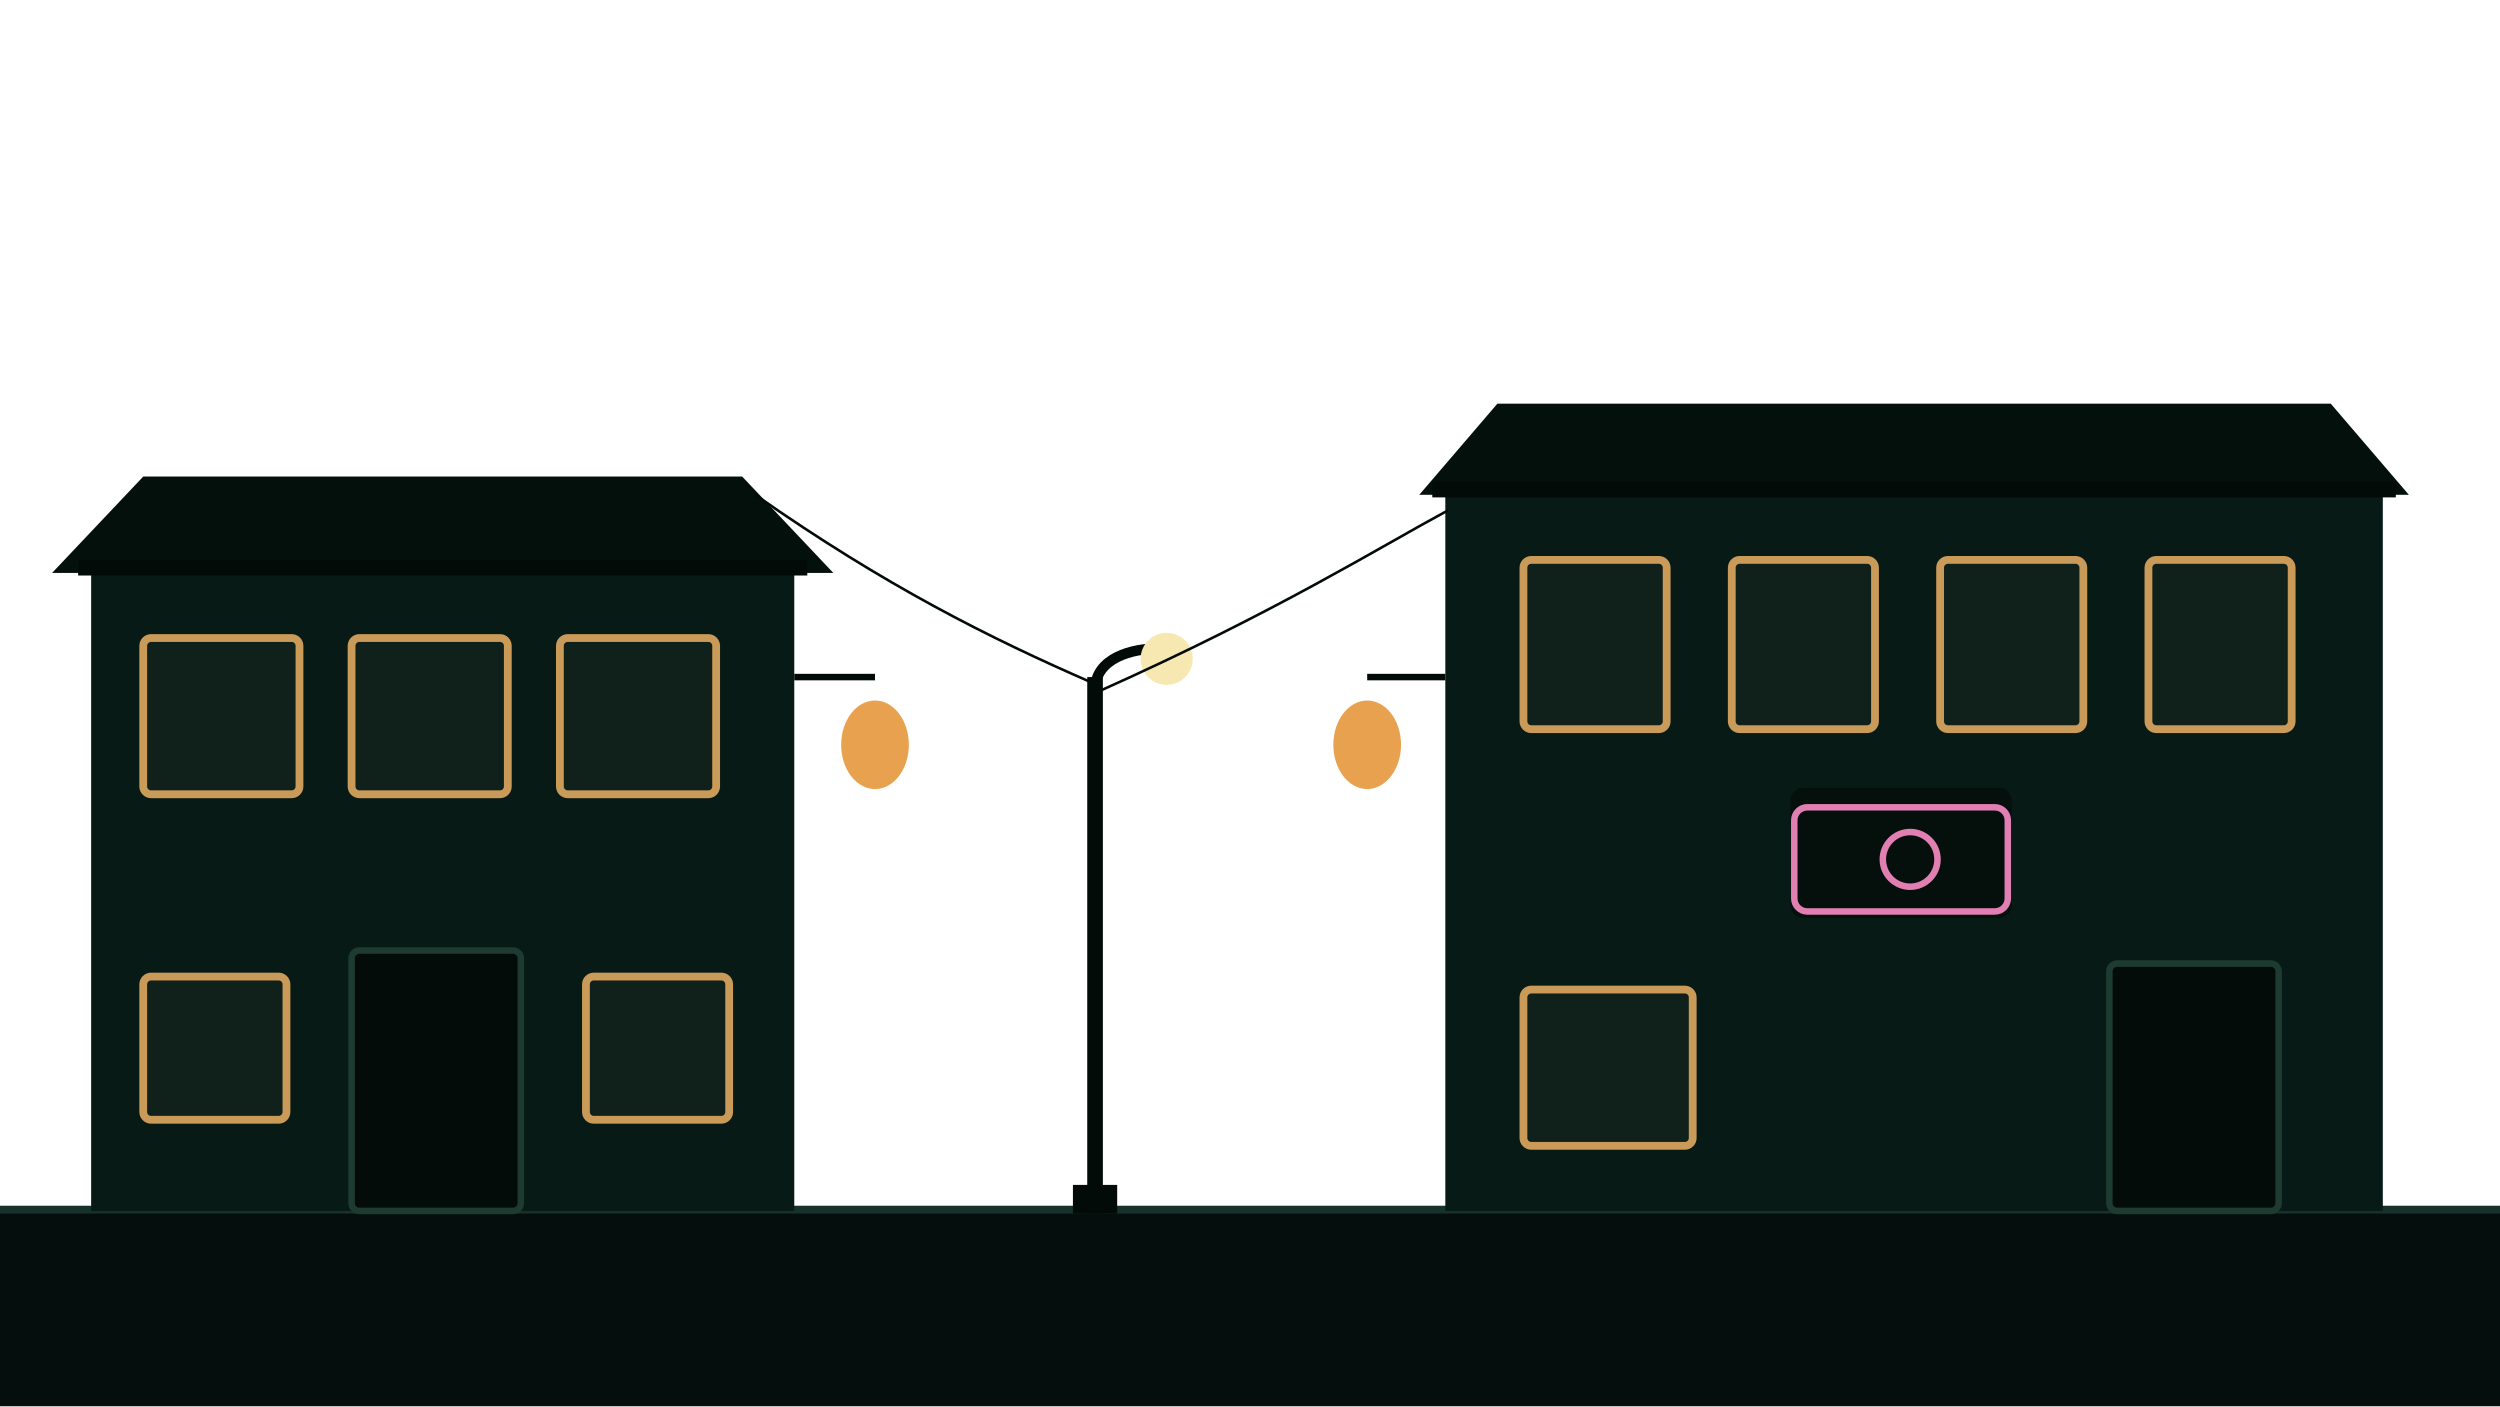
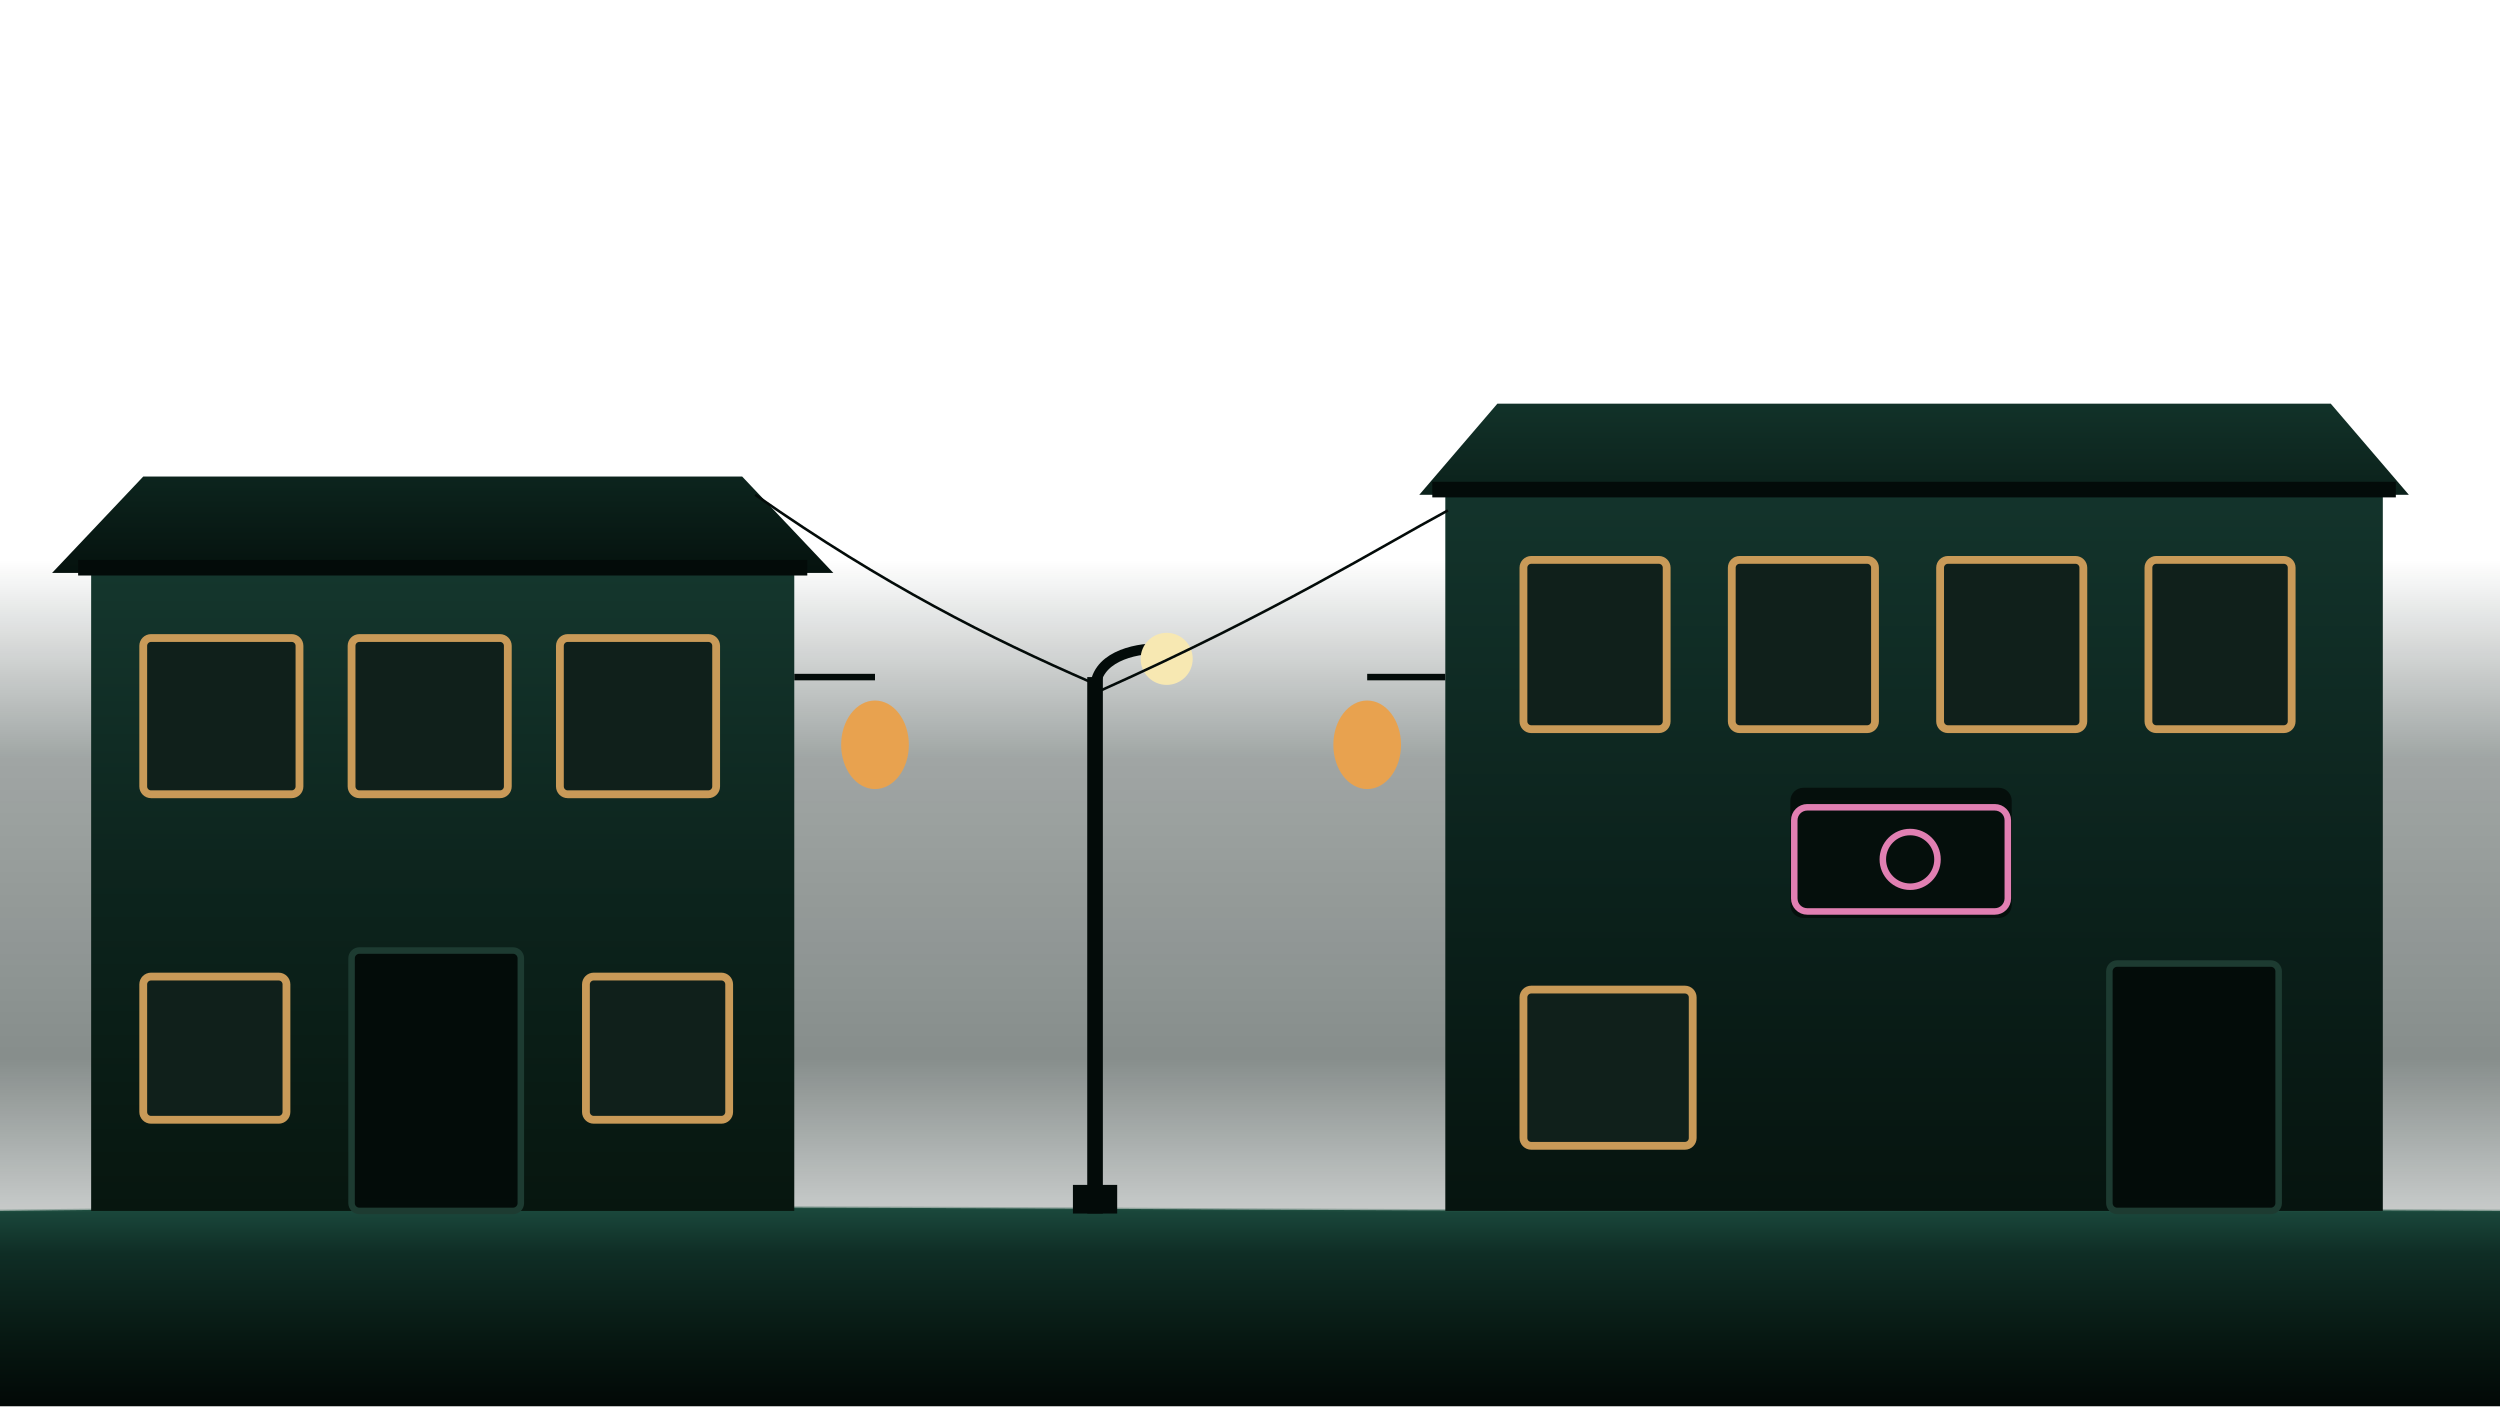
<svg xmlns="http://www.w3.org/2000/svg" viewBox="0 0 1920 1080">
-   <rect id="street" data-name="street" x="0" y="930" width="1920" height="150" fill="#050e0c" />
-   <rect id="kerb" data-name="kerb" x="0" y="926" width="1920" height="6" fill="#16322a" />
-   <path id="shop-left-roof" data-name="shop-left-roof" d="M40 440 L110 366 L570 366 L640 440 Z" fill="#04100c" />
-   <rect id="shop-left" data-name="shop-left" x="70" y="436" width="540" height="494" fill="#081a15" />
+   <defs>
+     <linearGradient id="street-gradient" gradientUnits="userSpaceOnUse" x1="0" y1="930" x2="0" y2="1080">
+       <stop offset="0" stop-color="#1a473b" />
+       <stop offset="0.22" stop-color="#0f2d25" />
+       <stop offset="0.65" stop-color="#071812" />
+       <stop offset="1" stop-color="#020806" />
+     </linearGradient>
+     <linearGradient id="shop-left-gradient" gradientUnits="userSpaceOnUse" x1="0" y1="366" x2="0" y2="930">
+       <stop offset="0" stop-color="#173c32" />
+       <stop offset="0.52" stop-color="#0d251e" />
+       <stop offset="1" stop-color="#07160f" />
+     </linearGradient>
+     <linearGradient id="shop-right-gradient" gradientUnits="userSpaceOnUse" x1="0" y1="310" x2="0" y2="930">
+       <stop offset="0" stop-color="#15382f" />
+       <stop offset="0.55" stop-color="#0c231d" />
+       <stop offset="1" stop-color="#06140f" />
+     </linearGradient>
+     <linearGradient id="roof-gradient" gradientUnits="userSpaceOnUse" x1="0" y1="310" x2="0" y2="440">
+       <stop offset="0" stop-color="#123229" />
+       <stop offset="1" stop-color="#05120e" />
+     </linearGradient>
+     <linearGradient id="distance-veil-gradient" gradientUnits="userSpaceOnUse" x1="0" y1="430" x2="0" y2="940">
+       <stop offset="0" stop-color="#04130f" stop-opacity="0" />
+       <stop offset="0.3" stop-color="#04130f" stop-opacity="0.38" />
+       <stop offset="0.75" stop-color="#04130f" stop-opacity="0.48" />
+       <stop offset="1" stop-color="#04130f" stop-opacity="0.2" />
+     </linearGradient>
+   </defs>
+   <rect id="distance-veil" data-name="distance-veil" x="0" y="430" width="1920" height="510" fill="url(#distance-veil-gradient)" />
+   <path id="street" data-name="street" d="M0 930 C310 926 620 927 960 929 C1300 931 1610 928 1920 930 L1920 1080 L0 1080 Z" fill="url(#street-gradient)" />
+   <path id="kerb" data-name="kerb" d="M0 930 C310 926 620 927 960 929 C1300 931 1610 928 1920 930" fill="none" stroke="#2a5d4c" stroke-opacity="0.35" stroke-width="2" />
+   <path id="shop-left-roof" data-name="shop-left-roof" d="M40 440 L110 366 L570 366 L640 440 Z" fill="url(#roof-gradient)" />
+   <rect id="shop-left" data-name="shop-left" x="70" y="436" width="540" height="494" fill="url(#shop-left-gradient)" />
  <rect id="shop-left-eave" data-name="shop-left-eave" x="60" y="430" width="560" height="12" fill="#030b09" />
  <rect id="shop-left-door" data-name="shop-left-door" x="270" y="730" width="130" height="200" rx="6" fill="#030c09" stroke="#1d3b31" stroke-width="5" />
  <rect id="left-window-0" data-name="window.band1.always" x="110" y="490" width="120" height="120" rx="6" fill="#10201b" stroke="#c99a58" stroke-width="6" />
  <rect id="left-window-1" data-name="window.band3.kick" x="270" y="490" width="120" height="120" rx="6" fill="#10201b" stroke="#c99a58" stroke-width="6" />
  <rect id="left-window-2" data-name="window.band2.onset" x="430" y="490" width="120" height="120" rx="6" fill="#10201b" stroke="#c99a58" stroke-width="6" />
  <rect id="left-window-3" data-name="window.band0.always" x="110" y="750" width="110" height="110" rx="6" fill="#10201b" stroke="#c99a58" stroke-width="6" />
  <rect id="left-window-4" data-name="window.band4.always.kick" x="450" y="750" width="110" height="110" rx="6" fill="#10201b" stroke="#c99a58" stroke-width="6" />
-   <path id="shop-right-roof" data-name="shop-right-roof" d="M1090 380 L1150 310 L1790 310 L1850 380 Z" fill="#04100c" />
-   <rect id="shop-right" data-name="shop-right" x="1110" y="376" width="720" height="554" fill="#081a15" />
+   <path id="shop-right-roof" data-name="shop-right-roof" d="M1090 380 L1150 310 L1790 310 L1850 380 Z" fill="url(#roof-gradient)" />
+   <rect id="shop-right" data-name="shop-right" x="1110" y="376" width="720" height="554" fill="url(#shop-right-gradient)" />
  <rect id="shop-right-eave" data-name="shop-right-eave" x="1100" y="370" width="740" height="12" fill="#030b09" />
  <rect id="shop-right-door" data-name="shop-right-door" x="1620" y="740" width="130" height="190" rx="6" fill="#030c09" stroke="#1d3b31" stroke-width="5" />
  <rect id="right-window-0" data-name="window.band2.always" x="1170" y="430" width="110" height="130" rx="6" fill="#10201b" stroke="#c99a58" stroke-width="6" />
  <rect id="right-window-1" data-name="window.band5.onset" x="1330" y="430" width="110" height="130" rx="6" fill="#10201b" stroke="#c99a58" stroke-width="6" />
  <rect id="right-window-2" data-name="window.band1.always.kick" x="1490" y="430" width="110" height="130" rx="6" fill="#10201b" stroke="#c99a58" stroke-width="6" />
  <rect id="right-window-3" data-name="window.band3.always" x="1650" y="430" width="110" height="130" rx="6" fill="#10201b" stroke="#c99a58" stroke-width="6" />
  <rect id="right-window-4" data-name="window.band0.kick" x="1170" y="760" width="130" height="120" rx="6" fill="#10201b" stroke="#c99a58" stroke-width="6" />
  <rect id="sign-board" data-name="sign-board" x="1375" y="605" width="170" height="100" rx="10" fill="#050f0c" />
  <path id="sign-neon" data-name="neon.band3.flicker" d="M1388 620 h144 a10 10 0 0 1 10 10 v60 a10 10 0 0 1 -10 10 h-144 a10 10 0 0 1 -10 -10 v-60 a10 10 0 0 1 10 -10 Z M1488 660 a21 21 0 1 0 -42 0 a21 21 0 1 0 42 0 Z" fill="none" stroke="#e17fb2" stroke-width="5" stroke-linecap="round" stroke-linejoin="round" />
  <path id="bracket-left" data-name="bracket-left" d="M610 520 H672" fill="none" stroke="#030b09" stroke-width="5" />
  <path id="bracket-right" data-name="bracket-right" d="M1110 520 H1050" fill="none" stroke="#030b09" stroke-width="5" />
  <ellipse id="lantern-left" data-name="lantern.band2.kick.sway" cx="672" cy="572" rx="26" ry="34" fill="#e8a24f" />
  <ellipse id="lantern-right" data-name="lantern.band4.sway" cx="1050" cy="572" rx="26" ry="34" fill="#e8a24f" />
  <rect id="post" data-name="post" x="835" y="520" width="12" height="412" fill="#030b09" />
  <rect id="post-base" data-name="post-base" x="824" y="910" width="34" height="22" fill="#030b09" />
  <path id="post-arm" data-name="post-arm" d="M841 530 C 841 505 870 498 890 498" fill="none" stroke="#030b09" stroke-width="8" />
  <circle id="lamp-head" data-name="lamp.band1.kick" cx="896" cy="506" r="20" fill="#f7e8b2" />
  <path id="wire-left" data-name="wire.band1.pulse" d="M580 380 C 680 450 760 490 838 524" fill="none" stroke="#030b09" stroke-width="2" />
  <path id="wire-right" data-name="wire.band4.pulse" d="M846 530 C 980 470 1060 420 1112 392" fill="none" stroke="#030b09" stroke-width="2" />
</svg>
